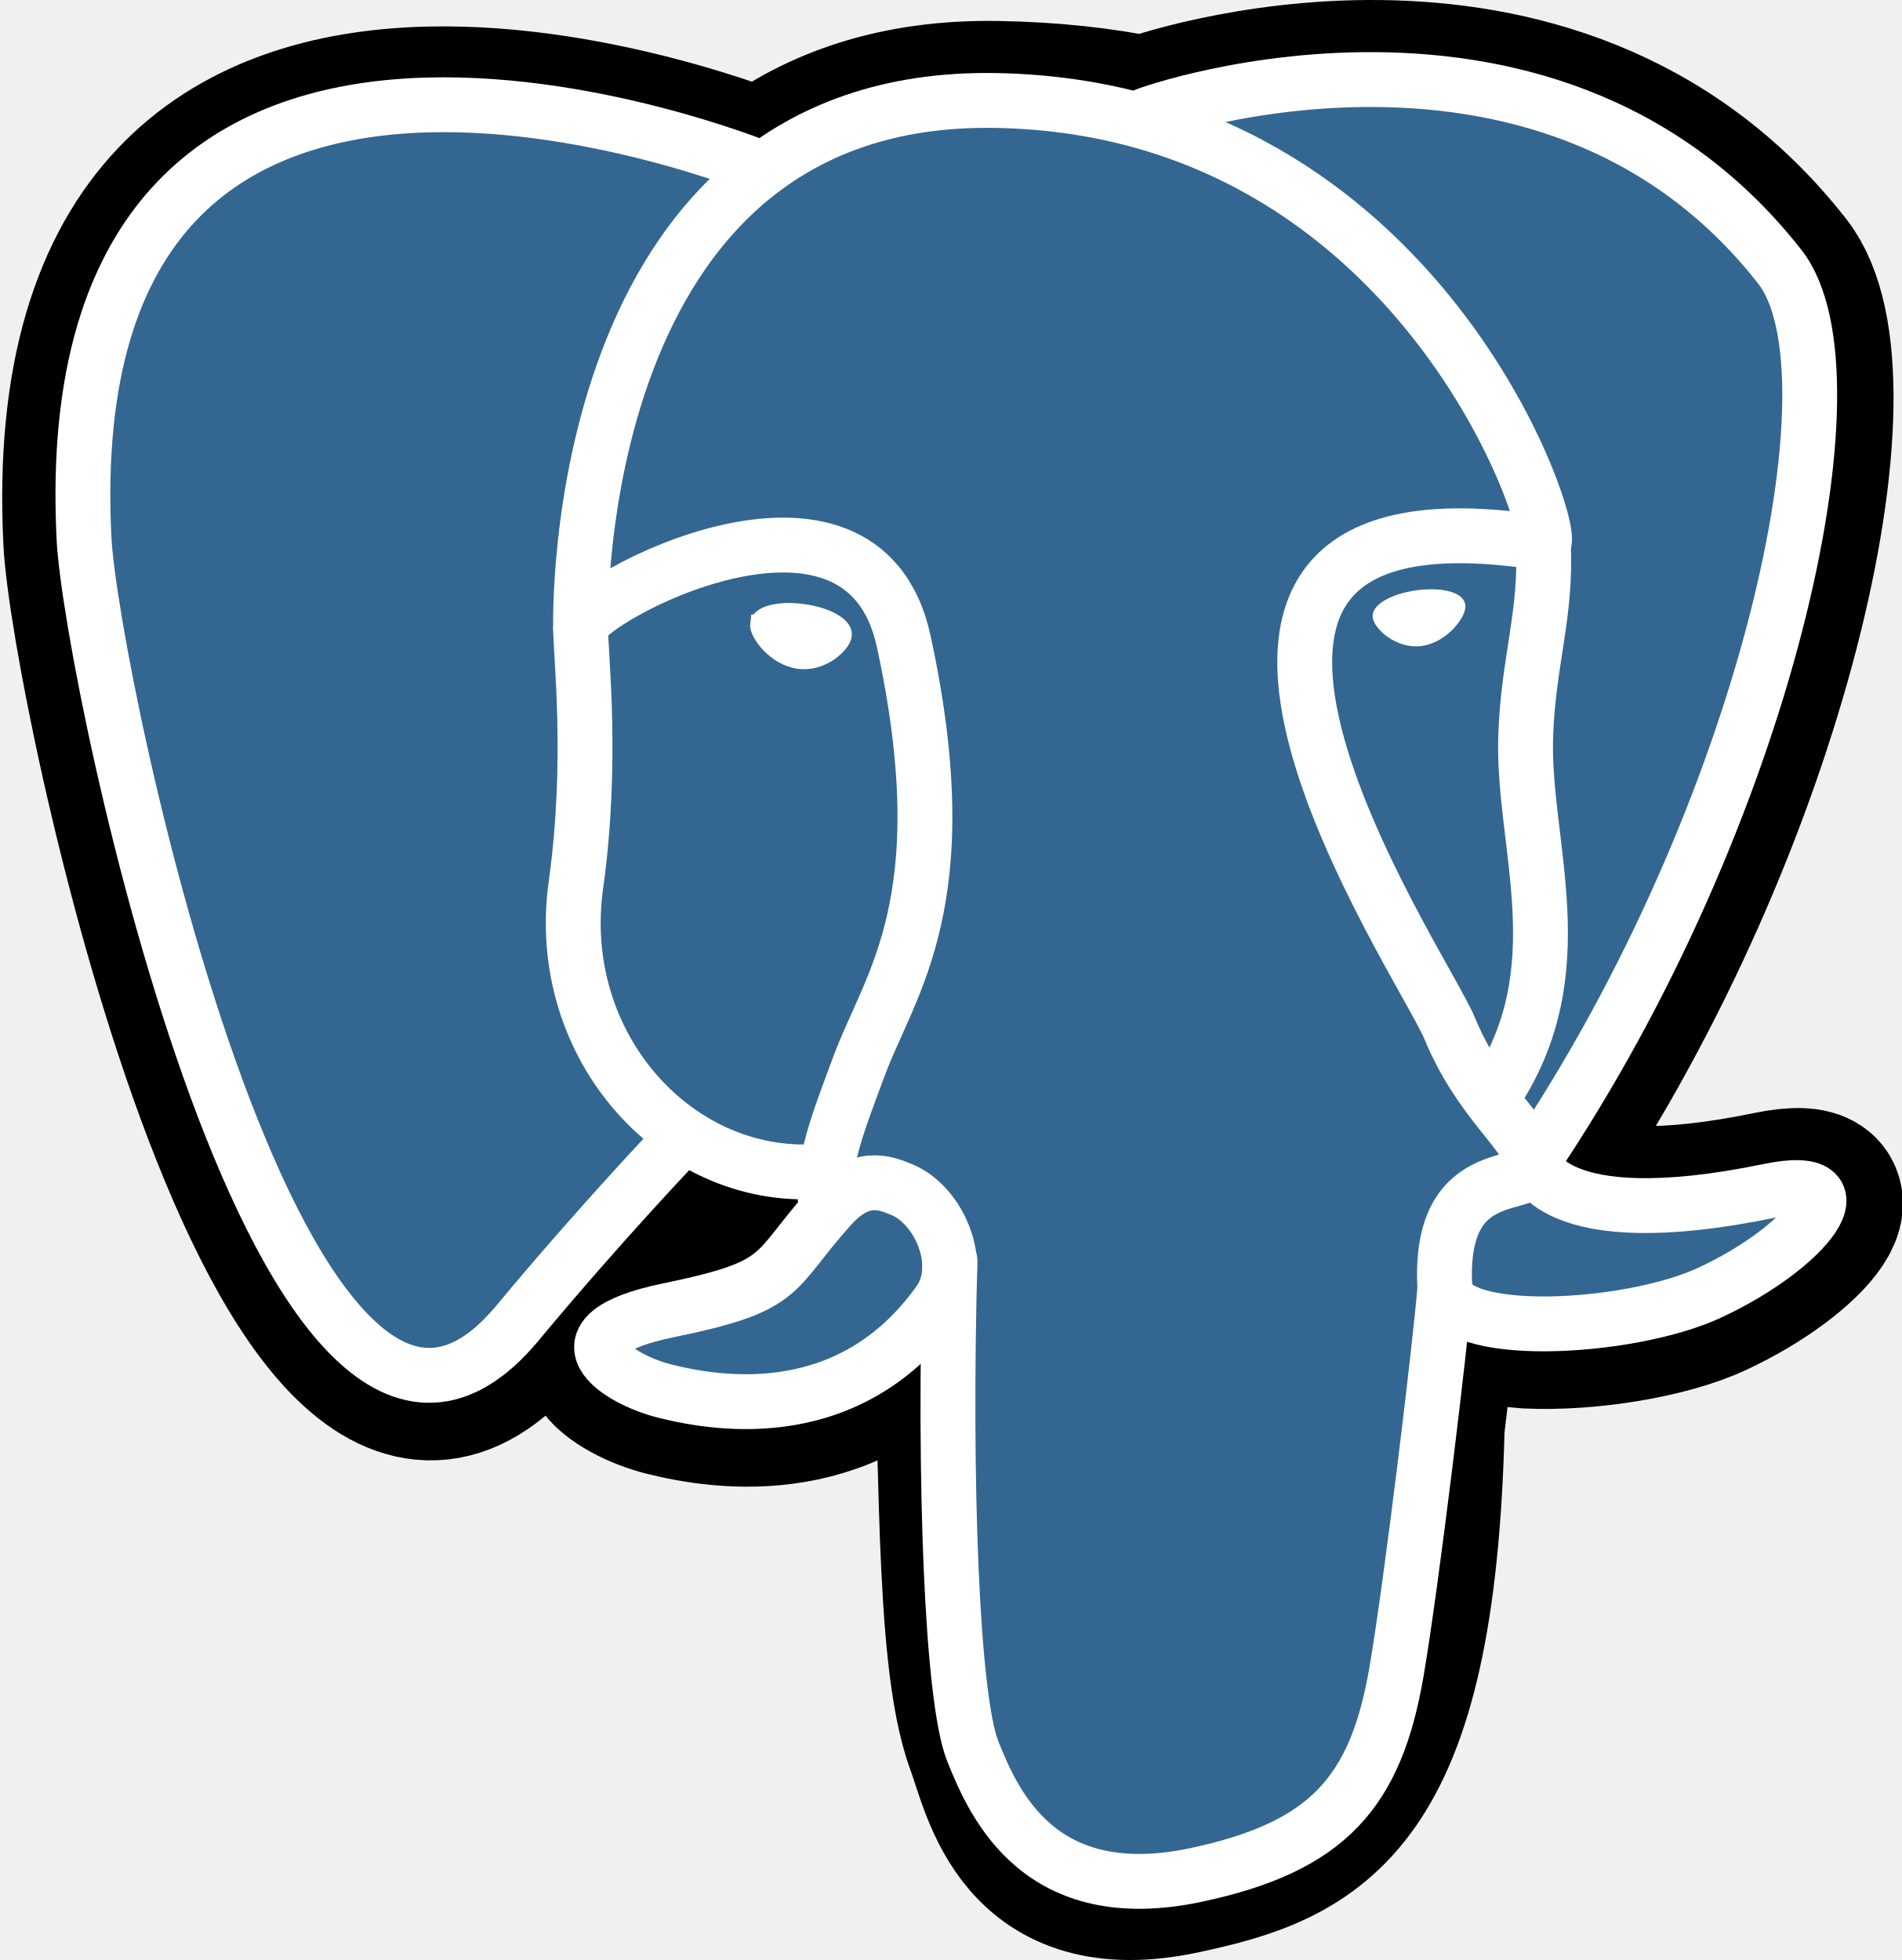
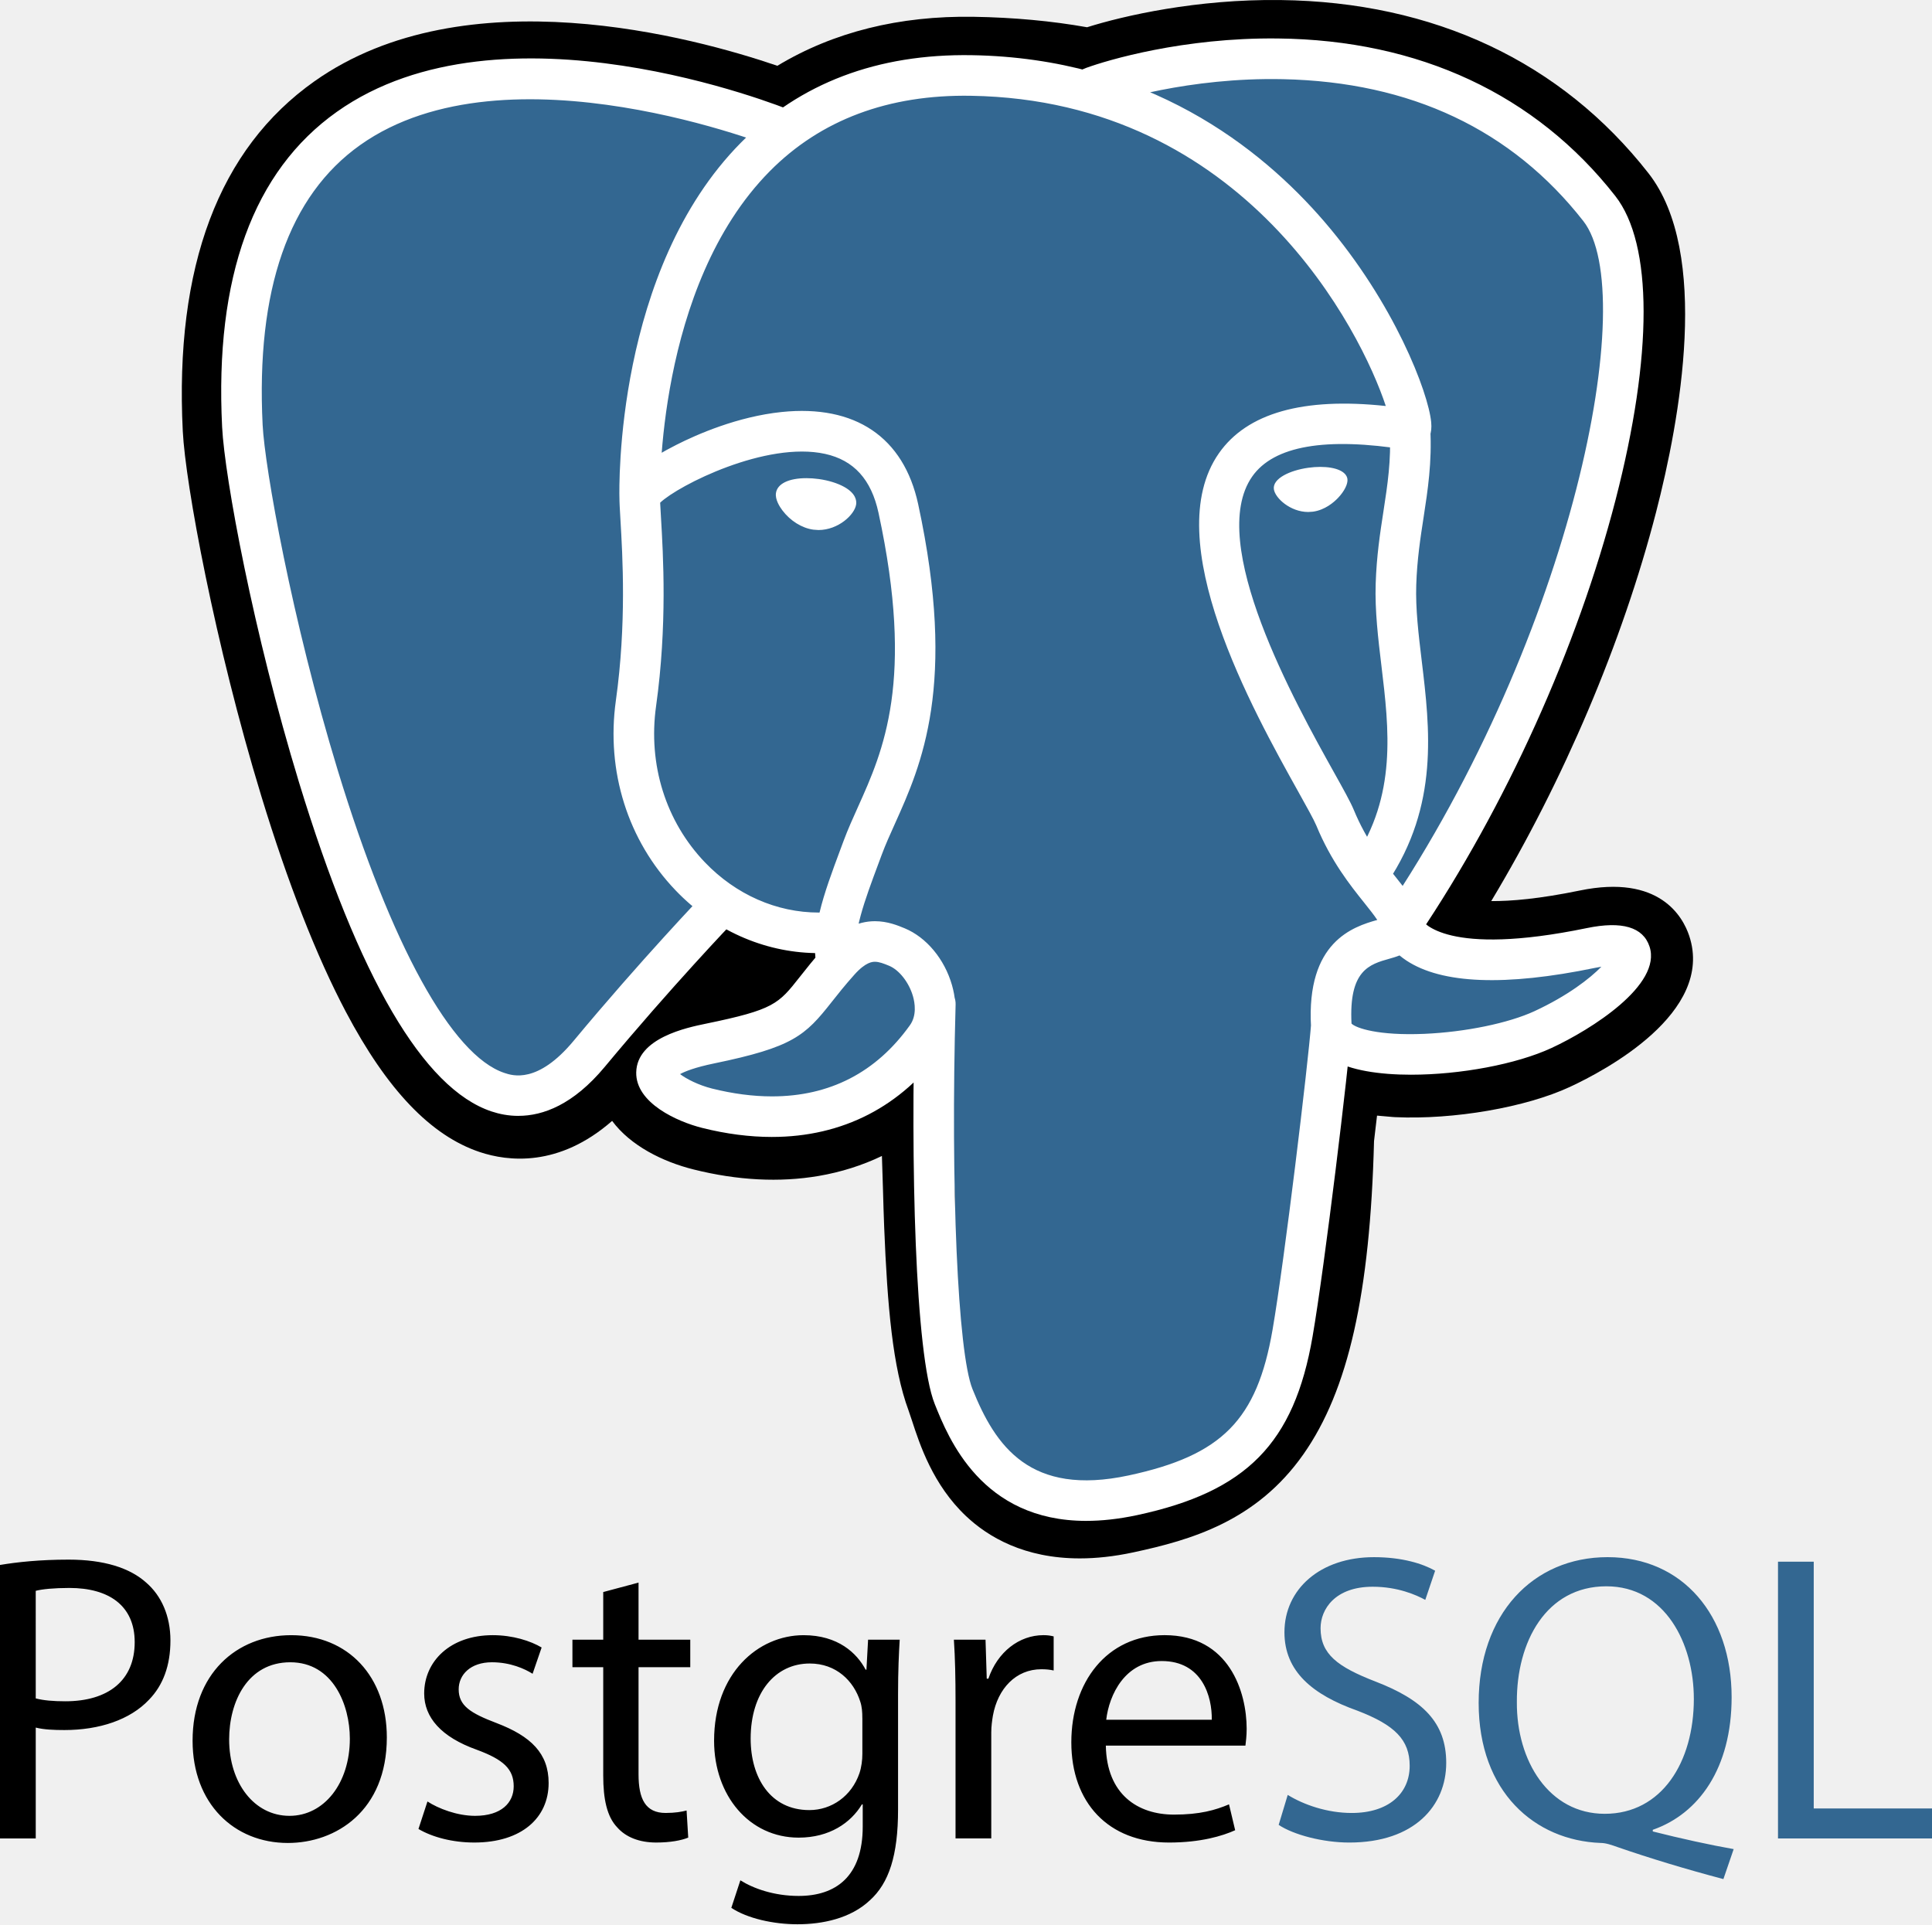
- <svg xmlns="http://www.w3.org/2000/svg" width="432.071pt" height="445.383pt" viewBox="0 0 432.071 445.383" xml:space="preserve">
-   <g id="orginal" style="fill-rule:nonzero;clip-rule:nonzero;stroke:#000000;stroke-miterlimit:4;">
- 	</g>
-   <g id="Layer_x0020_3" style="fill-rule:nonzero;clip-rule:nonzero;fill:none;stroke:#FFFFFF;stroke-width:12.465;stroke-linecap:round;stroke-linejoin:round;stroke-miterlimit:4;">
-     <path style="fill:#000000;stroke:#000000;stroke-width:37.395;stroke-linecap:butt;stroke-linejoin:miter;" d="M323.205,324.227c2.833-23.601,1.984-27.062,19.563-23.239l4.463,0.392c13.517,0.615,31.199-2.174,41.587-7c22.362-10.376,35.622-27.7,13.572-23.148c-50.297,10.376-53.755-6.655-53.755-6.655c53.111-78.803,75.313-178.836,56.149-203.322    C352.514-5.534,262.036,26.049,260.522,26.869l-0.482,0.089c-9.938-2.062-21.06-3.294-33.554-3.496c-22.761-0.374-40.032,5.967-53.133,15.904c0,0-161.408-66.498-153.899,83.628c1.597,31.936,45.777,241.655,98.47,178.31    c19.259-23.163,37.871-42.748,37.871-42.748c9.242,6.14,20.307,9.272,31.912,8.147l0.897-0.765c-0.281,2.876-0.157,5.689,0.359,9.019c-13.572,15.167-9.584,17.83-36.723,23.416c-27.457,5.659-11.326,15.734-0.797,18.367c12.768,3.193,42.305,7.716,62.268-20.224    l-0.795,3.188c5.325,4.26,4.965,30.619,5.72,49.452c0.756,18.834,2.017,36.409,5.856,46.771c3.839,10.36,8.369,37.05,44.036,29.406c29.809-6.388,52.6-15.582,54.677-101.107" />
-     <path style="fill:#336791;stroke:none;" d="M402.395,271.23c-50.302,10.376-53.76-6.655-53.76-6.655c53.111-78.808,75.313-178.843,56.153-203.326c-52.27-66.785-142.752-35.2-144.262-34.38l-0.486,0.087c-9.938-2.063-21.06-3.292-33.56-3.496c-22.761-0.373-40.026,5.967-53.127,15.902    c0,0-161.411-66.495-153.904,83.63c1.597,31.938,45.776,241.657,98.471,178.312c19.26-23.163,37.869-42.748,37.869-42.748c9.243,6.14,20.308,9.272,31.908,8.147l0.901-0.765c-0.28,2.876-0.152,5.689,0.361,9.019c-13.575,15.167-9.586,17.83-36.723,23.416    c-27.459,5.659-11.328,15.734-0.796,18.367c12.768,3.193,42.307,7.716,62.266-20.224l-0.796,3.188c5.319,4.26,9.054,27.711,8.428,48.969c-0.626,21.259-1.044,35.854,3.147,47.254c4.191,11.4,8.368,37.05,44.042,29.406c29.809-6.388,45.256-22.942,47.405-50.555    c1.525-19.631,4.976-16.729,5.194-34.28l2.768-8.309c3.192-26.611,0.507-35.196,18.872-31.203l4.463,0.392c13.517,0.615,31.208-2.174,41.591-7c22.358-10.376,35.618-27.7,13.573-23.148z" />
-     <path d="M215.866,286.484c-1.385,49.516,0.348,99.377,5.193,111.495c4.848,12.118,15.223,35.688,50.9,28.045c29.806-6.39,40.651-18.756,45.357-46.051c3.466-20.082,10.148-75.854,11.005-87.281" />
-     <path d="M173.104,38.256c0,0-161.521-66.016-154.012,84.109c1.597,31.938,45.779,241.664,98.473,178.316c19.256-23.166,36.671-41.335,36.671-41.335" />
-     <path d="M260.349,26.207c-5.591,1.753,89.848-34.889,144.087,34.417c19.159,24.484-3.043,124.519-56.153,203.329" />
-     <path style="stroke-linejoin:bevel;" d="M348.282,263.953c0,0,3.461,17.036,53.764,6.653c22.04-4.552,8.776,12.774-13.577,23.155c-18.345,8.514-59.474,10.696-60.146-1.069c-1.729-30.355,21.647-21.133,19.96-28.739c-1.525-6.85-11.979-13.573-18.894-30.338    c-6.037-14.633-82.796-126.849,21.287-110.183c3.813-0.789-27.146-99.002-124.553-100.599c-97.385-1.597-94.19,119.762-94.19,119.762" />
-     <path d="M188.604,274.334c-13.577,15.166-9.584,17.829-36.723,23.417c-27.459,5.66-11.326,15.733-0.797,18.365c12.768,3.195,42.307,7.718,62.266-20.229c6.078-8.509-0.036-22.086-8.385-25.547c-4.034-1.671-9.428-3.765-16.361,3.994z" />
-     <path d="M187.715,274.069c-1.368-8.917,2.93-19.528,7.536-31.942c6.922-18.626,22.893-37.255,10.117-96.339c-9.523-44.029-73.396-9.163-73.436-3.193c-0.039,5.968,2.889,30.26-1.067,58.548c-5.162,36.913,23.488,68.132,56.479,64.938" />
-     <path style="fill:#FFFFFF;stroke-width:4.155;stroke-linecap:butt;stroke-linejoin:miter;" d="M172.517,141.7c-0.288,2.039,3.733,7.48,8.976,8.207c5.234,0.73,9.714-3.522,9.998-5.559c0.284-2.039-3.732-4.285-8.977-5.015c-5.237-0.731-9.719,0.333-9.996,2.367z" />
-     <path style="fill:#FFFFFF;stroke-width:2.078;stroke-linecap:butt;stroke-linejoin:miter;" d="M331.941,137.543c0.284,2.039-3.732,7.48-8.976,8.207c-5.238,0.73-9.718-3.522-10.005-5.559c-0.277-2.039,3.74-4.285,8.979-5.015c5.239-0.73,9.718,0.333,10.002,2.368z" />
-     <path d="M350.676,123.432c0.863,15.994-3.445,26.888-3.988,43.914c-0.804,24.748,11.799,53.074-7.191,81.435" />
-     <path style="stroke-width:3;" d="M0,60.232" />
-   </g>
+ <svg xmlns="http://www.w3.org/2000/svg" viewBox="0 0 256 254.98">
+   <path d="m174.01 150.63c1.323-11.012 0.927-12.627 9.128-10.844l2.082 0.184c6.307 0.287 14.559-1.015 19.404-3.267 10.434-4.84 16.62-12.927 6.332-10.803-23.47 4.84-25.083-3.103-25.083-3.103 24.784-36.771 35.145-83.446 26.203-94.873-24.388-31.164-66.606-16.428-67.314-16.045l-0.226 0.044c-4.637-0.965-9.825-1.538-15.655-1.632-10.62-0.174-18.679 2.785-24.792 7.421 0 0-75.314-31.028-71.811 39.02 0.745 14.902 21.36 112.76 45.947 83.202 8.986-10.807 17.671-19.946 17.671-19.946 4.313 2.865 9.476 4.326 14.892 3.8l0.419-0.356c-0.13 1.341-0.073 2.654 0.17 4.206-6.335 7.08-4.472 8.323-17.137 10.928-12.812 2.641-5.284 7.341-0.372 8.57 5.96 1.492 19.74 3.604 29.055-9.436l-0.37 1.488c2.486 1.988 2.317 14.287 2.668 23.074 0.352 8.787 0.942 16.986 2.733 21.825 1.791 4.834 3.905 17.288 20.548 13.722 13.908-2.984 24.541-7.274 25.51-47.18" />
+   <path d="m143.08 206.5c-7.362 0-12.154-2.846-15.067-5.596-4.395-4.146-6.138-9.488-7.178-12.68l-0.45-1.333c-2.097-5.661-2.806-13.81-3.227-24.303-0.063-1.574-0.109-3.2-0.157-4.922-0.036-1.258-0.08-2.836-0.142-4.491-2.616 1.254-5.416 2.139-8.364 2.645-5.19 0.887-10.769 0.599-16.587-0.856-4.104-1.025-8.369-3.152-10.798-6.437-7.084 6.205-13.841 5.362-17.522 4.135-6.494-2.166-12.305-8.249-17.769-18.604-3.89-7.373-7.655-16.982-11.19-28.557-6.152-20.159-10.062-41.392-10.409-48.36-1.092-21.821 4.78-37.424 17.453-46.374 19.996-14.124 50.288-5.82 61.331-2.049 7.419-4.472 16.147-6.651 26.012-6.492 5.299 0.086 10.342 0.552 15.028 1.385 4.886-1.536 14.542-3.742 25.594-3.606 20.362 0.243 37.235 8.178 48.793 22.949 8.247 10.539 4.171 32.667 1.004 44.922-4.451 17.233-12.255 35.568-21.839 51.526 2.603 0.019 6.372-0.295 11.734-1.4 10.577-2.185 13.667 3.486 14.507 6.025 3.363 10.185-11.255 17.88-15.815 19.996-5.843 2.714-15.367 4.365-23.168 4.008l-0.341-0.023-2.049-0.18-0.203 1.708-0.195 1.672c-0.523 20.224-3.413 33.031-9.359 41.496-6.23 8.871-14.892 11.359-22.52 12.994-2.597 0.559-4.962 0.802-7.107 0.802zm-15.49-73.609c4.753 3.802 5.169 10.957 5.539 24.33 0.046 1.668 0.09 3.248 0.149 4.723 0.18 4.466 0.601 14.925 2.237 19.345 0.232 0.624 0.439 1.26 0.657 1.929 1.825 5.592 2.741 8.394 10.633 6.703 6.628-1.419 10.032-2.693 12.698-6.489 3.876-5.521 6.044-16.618 6.441-32.996l8.061 0.197-8.007-0.961 0.234-1.998c0.768-6.588 1.321-11.351 5.726-14.498 3.533-2.526 7.561-2.281 10.769-1.704-3.524-2.66-4.499-5.786-4.759-7.067l-0.672-3.311 1.888-2.804c10.882-16.147 19.858-35.992 24.625-54.448 4.897-18.964 3.403-29.036 1.911-30.941-19.768-25.261-54.052-14.833-57.631-13.646l-0.607 0.326-3.034 0.567-1.555-0.322c-4.284-0.889-9.043-1.381-14.147-1.465-8.017-0.134-14.484 1.76-19.786 5.784l-3.679 2.79-4.271-1.76c-9.12-3.729-35.915-11.227-50.053-1.214-7.848 5.558-11.422 16.451-10.627 32.374 0.262 5.257 3.836 25.156 9.725 44.459 8.143 26.674 15.542 35.532 18.631 36.564 0.538 0.182 1.938-0.906 3.329-2.576 9.053-10.888 17.662-19.964 18.024-20.347l4.669-4.912 5.644 3.75c2.275 1.513 4.784 2.369 7.362 2.53l13.462-11.481-1.95 19.902c-0.044 0.448-0.065 1.055 0.111 2.185l0.586 3.773-2.538 2.842-0.293 0.329 7.396 3.415z" />
+   <path d="m210.97 125.9c-23.472 4.84-25.085-3.106-25.085-3.106 24.782-36.771 35.141-83.449 26.201-94.873-24.39-31.164-66.609-16.426-67.314-16.043l-0.228 0.04c-4.637-0.961-9.825-1.534-15.658-1.628-10.62-0.174-18.677 2.783-24.79 7.419 0 0-75.316-31.026-71.813 39.023 0.745 14.902 21.36 112.76 45.947 83.202 8.986-10.807 17.669-19.946 17.669-19.946 4.313 2.865 9.476 4.326 14.89 3.8l0.421-0.356c-0.13 1.341-0.071 2.654 0.167 4.206-6.332 7.08-4.474 8.323-17.135 10.928-12.814 2.641-5.286 7.341-0.37 8.57 5.958 1.492 19.74 3.604 29.053-9.436l-0.372 1.488c2.482 1.988 4.225 12.931 3.932 22.85s-0.488 16.729 1.469 22.049c1.957 5.318 3.905 17.288 20.55 13.722 13.908-2.982 21.115-10.706 22.12-23.589 0.712-9.16 2.321-7.806 2.423-15.997l1.293-3.878c1.488-12.418 0.236-16.424 8.806-14.559l2.082 0.182c6.307 0.289 14.561-1.015 19.406-3.267 10.434-4.843 16.622-12.927 6.337-10.803z" fill="#336791" />
+   <path d="m143.93 201.53c-13.877 2e-3 -18.271-10.987-20.071-15.48-2.631-6.584-3.2-32.14-2.614-53.098 0.042-1.486 1.27-2.66 2.764-2.614 1.484 0.042 2.654 1.279 2.614 2.764-0.676 24.173 0.285 46.077 2.231 50.949 3.041 7.601 7.651 14.249 20.691 11.458 12.378-2.656 17.014-7.35 19.077-19.316 1.586-9.185 4.717-35.312 5.102-40.469 0.111-1.482 1.396-2.595 2.882-2.482 1.482 0.111 2.593 1.402 2.482 2.882-0.402 5.366-3.52 31.445-5.167 40.983-2.438 14.136-8.739 20.548-23.25 23.66-2.463 0.525-4.704 0.762-6.741 0.762zm-75.235-53.667c-1.325 2e-3 -2.526-0.241-3.566-0.588-9.013-3.007-17.598-17.685-25.516-43.631-6.027-19.751-9.846-40.364-10.181-47.063-0.994-19.86 4.123-33.912 15.203-41.764 21.923-15.534 58.805-0.741 60.364-0.105 1.375 0.563 2.034 2.132 1.471 3.507-0.561 1.373-2.132 2.034-3.505 1.471v0.002c-0.356-0.146-35.722-14.314-55.231-0.479-9.476 6.72-13.826 19.201-12.933 37.101 0.283 5.642 3.851 25.763 9.955 45.761 7.069 23.16 15.116 37.777 22.074 40.096 1.09 0.366 4.413 1.473 9.168-4.24 8.94-10.756 17.154-19.341 17.235-19.427 1.028-1.074 2.731-1.107 3.802-0.082 1.071 1.028 1.109 2.731 0.082 3.802-0.082 0.084-8.17 8.54-16.984 19.144-4.175 5.018-8.178 6.492-11.439 6.492zm117.02-22.662c-0.517 0-1.04-0.149-1.5-0.46-1.233-0.829-1.559-2.501-0.728-3.733 25.052-37.175 33.845-82.09 26.314-91.713-9.48-12.113-22.867-18.441-39.786-18.803-12.529-0.272-22.488 2.928-24.114 3.486l-0.408 0.165c-1.637 0.515-2.892-0.383-3.365-1.431-0.561-1.241-0.1-2.708 1.063-3.413l0.724-0.297-0.036 0.01 0.038-0.013c2.764-1.011 12.874-4.045 25.399-3.901 18.723 0.197 34.188 7.419 44.723 20.879 4.985 6.37 4.995 21.046 0.031 40.264-5.06 19.592-14.582 40.651-26.121 57.773-0.519 0.772-1.369 1.187-2.233 1.187zm1.279 17.208c-4.277 0-8.111-0.601-10.407-1.978-2.361-1.413-2.811-3.336-2.869-4.355-0.645-11.309 5.596-13.278 8.779-14.176-0.444-0.67-1.076-1.459-1.726-2.273-1.856-2.319-4.397-5.495-6.356-10.246-0.306-0.741-1.268-2.467-2.381-4.464-6.033-10.817-18.585-33.328-10.522-44.857 3.733-5.334 11.162-7.433 22.111-6.261-3.221-9.813-18.56-40.51-54.952-41.107-10.947-0.184-19.925 3.183-26.669 9.993-15.103 15.254-14.555 42.852-14.548 43.126 0.04 1.486-1.134 2.72-2.618 2.758-1.486 0.046-2.72-1.132-2.758-2.618-0.033-1.224-0.599-30.185 16.103-47.052 7.816-7.894 18.104-11.79 30.579-11.587 23.288 0.383 38.273 12.219 46.747 22.084 9.233 10.748 13.762 22.605 14.134 26.561 0.278 2.942-1.833 3.533-2.26 3.618l-0.969 0.023c-10.746-1.72-17.639-0.527-20.49 3.547-6.134 8.764 5.74 30.057 10.811 39.152 1.295 2.319 2.229 3.995 2.656 5.031 1.666 4.039 3.838 6.753 5.583 8.934 1.534 1.919 2.865 3.581 3.342 5.535 0.22 0.387 3.355 5.02 21.948 1.182 4.66-0.961 7.454-0.138 8.308 2.444 1.68 5.083-7.747 11.01-12.966 13.435-4.684 2.174-12.148 3.549-18.608 3.549zm-7.912-6.776c0.588 0.596 3.539 1.622 9.652 1.36 5.433-0.234 11.165-1.417 14.605-3.011 4.399-2.042 7.333-4.326 8.854-5.885l-0.845 0.155c-11.889 2.455-20.297 2.128-24.991-0.973-0.337-0.22-0.636-0.45-0.91-0.676-0.509 0.201-0.979 0.333-1.314 0.427-2.664 0.747-5.418 1.519-5.05 8.603zm-76.796 15.023c-2.953 0-6.061-0.4-9.235-1.197-3.288-0.822-8.833-3.298-8.748-7.364 0.094-4.564 6.73-5.933 9.231-6.448 9.024-1.858 9.612-2.603 12.433-6.184 0.822-1.044 1.846-2.344 3.24-3.903 2.072-2.317 4.336-3.493 6.73-3.493 1.666 0 3.034 0.567 3.936 0.94 2.88 1.193 5.282 4.077 6.27 7.529 0.891 3.114 0.467 6.111-1.197 8.438-5.458 7.645-13.293 11.681-22.66 11.681zm-12.173-8.329c0.812 0.626 2.436 1.463 4.242 1.917 2.75 0.686 5.416 1.036 7.931 1.036 7.663 0 13.814-3.175 18.284-9.43 0.931-1.306 0.653-2.961 0.404-3.834-0.523-1.825-1.821-3.484-3.158-4.041-0.726-0.301-1.327-0.532-1.879-0.532-0.297 0-1.199 0-2.72 1.701-1.285 1.436-2.208 2.607-3.026 3.643-3.512 4.46-5.121 5.973-15.572 8.126-2.549 0.527-3.857 1.059-4.506 1.413zm20.68-12.406c-1.306 0-2.451-0.952-2.656-2.281-0.069-0.446-0.113-0.896-0.134-1.348-6.851-0.13-13.46-3.068-18.476-8.304-6.343-6.619-9.231-15.789-7.921-25.158 1.423-10.175 0.891-19.157 0.605-23.982-0.08-1.341-0.136-2.31-0.132-2.982 0.004-0.85 0.021-3.108 7.565-6.931 2.683-1.36 8.063-3.733 13.939-4.342 9.739-1.004 16.158 3.332 18.079 12.213 5.186 23.982 0.41 34.59-3.076 42.335-0.651 1.44-1.264 2.804-1.754 4.123l-0.433 1.166c-1.842 4.939-3.434 9.206-2.944 12.395 0.224 1.469-0.783 2.84-2.25 3.068zm-23.319-63.313 0.107 1.921c0.297 5.012 0.85 14.341-0.649 25.048-1.08 7.726 1.281 15.27 6.477 20.693 4.106 4.286 9.513 6.651 15.07 6.651h0.115c0.624-2.622 1.655-5.389 2.767-8.371l0.431-1.157c0.555-1.49 1.203-2.932 1.89-4.457 3.357-7.458 7.534-16.742 2.723-38.993-0.954-4.405-3.265-6.956-7.063-7.797-7.802-1.724-19.427 4.144-21.867 6.464zm20.981 3.625-0.686-0.048c-1.517-0.211-3.051-1.168-4.1-2.559-0.368-0.488-0.971-1.438-0.852-2.283 0.172-1.241 1.683-1.982 4.045-1.982 0.529 0 1.078 0.04 1.632 0.115 1.289 0.18 2.488 0.552 3.373 1.046 1.534 0.858 1.647 1.812 1.578 2.308-0.19 1.367-2.371 3.403-4.991 3.403zm69.639-6.705c0.132 0.952-1.741 3.491-4.188 3.83-2.444 0.339-4.535-1.643-4.669-2.595-0.13-0.95 1.745-1.998 4.19-2.337 2.444-0.343 4.533 0.155 4.667 1.103zm-4.75 4.315c-2.354 0-4.382-1.831-4.55-3.018-0.193-1.425 2.153-2.509 4.573-2.844 0.532-0.075 1.059-0.113 1.567-0.113 2.086 0 3.468 0.613 3.606 1.599 0.09 0.64-0.4 1.626-1.245 2.513-0.557 0.586-1.729 1.601-3.323 1.821zm1.588-5.079c-0.467 0-0.952 0.036-1.444 0.103-2.432 0.337-3.878 1.314-3.809 1.837 0.082 0.573 1.632 2.243 3.662 2.243l0.5-0.036c1.327-0.186 2.323-1.05 2.798-1.551 0.745-0.785 1.042-1.521 1.007-1.775-0.044-0.329-0.94-0.822-2.714-0.822zm6.684 55.358c-0.515 0-1.034-0.146-1.494-0.454-1.235-0.829-1.565-2.497-0.739-3.731 5.726-8.553 4.677-17.277 3.664-25.711-0.433-3.595-0.879-7.31-0.762-10.878 0.117-3.668 0.582-6.694 1.034-9.624 0.534-3.468 1.038-6.747 0.829-10.635-0.082-1.482 1.057-2.748 2.541-2.831 1.488-0.08 2.75 1.059 2.831 2.543 0.239 4.445-0.333 8.153-0.885 11.742-0.427 2.769-0.868 5.631-0.975 8.978-0.103 3.158 0.301 6.513 0.728 10.062 1.08 8.971 2.3 19.14-4.535 29.346-0.519 0.774-1.371 1.195-2.237 1.195z" fill="#fff" />
+   <path d="m23.206 27.45" fill="none" stroke="#fff" stroke-linecap="round" stroke-linejoin="round" />
+   <path d="m0 207.37c2.287-0.381 5.278-0.707 9.089-0.707 4.677 0 8.107 1.088 10.284 3.047 2.013 1.741 3.21 4.407 3.21 7.674 0 3.319-0.981 5.931-2.831 7.835-2.503 2.666-6.584 4.026-11.209 4.026-1.415 0-2.72-0.054-3.807-0.326v14.693h-4.736zm4.736 17.683c1.034 0.272 2.34 0.381 3.917 0.381 5.711 0 9.195-2.775 9.195-7.835 0-4.843-3.428-7.182-8.651-7.182-2.068 0-3.646 0.163-4.462 0.381zm46.521 5.169c0 9.739-6.749 13.986-13.115 13.986-7.128 0-12.623-5.223-12.623-13.55 0-8.815 5.768-13.983 13.058-13.983 7.565-2e-3 12.68 5.495 12.68 13.548zm-20.894 0.272c0 5.768 3.319 10.12 7.998 10.12 4.571 0 7.996-4.298 7.996-10.229 0-4.462-2.229-10.12-7.889-10.12s-8.105 5.223-8.105 10.229zm26.278 8.216c1.415 0.925 3.917 1.904 6.312 1.904 3.482 0 5.115-1.741 5.115-3.917 0-2.285-1.358-3.537-4.897-4.843-4.734-1.687-6.965-4.298-6.965-7.454 0-4.244 3.428-7.726 9.086-7.726 2.666 0 5.008 0.762 6.477 1.632l-1.197 3.482c-1.034-0.653-2.938-1.524-5.387-1.524-2.829 0-4.407 1.632-4.407 3.591 0 2.176 1.58 3.156 5.008 4.462 4.571 1.741 6.91 4.026 6.91 7.944 0 4.625-3.591 7.889-9.848 7.889-2.884 0-5.55-0.707-7.4-1.796zm27.969-29.003v7.563h6.854v3.646h-6.854v14.201c0 3.265 0.923 5.115 3.591 5.115 1.251 0 2.176-0.163 2.775-0.326l0.218 3.591c-0.923 0.381-2.394 0.653-4.242 0.653-2.231 0-4.028-0.707-5.171-2.013-1.358-1.415-1.85-3.754-1.85-6.856v-14.364h-4.081v-3.646h4.081v-6.312zm34.605 7.565c-0.111 1.904-0.218 4.026-0.218 7.237v15.289c0 6.04-1.197 9.739-3.754 12.027-2.557 2.394-6.257 3.156-9.576 3.156-3.156 0-6.638-0.762-8.762-2.176l1.197-3.646c1.741 1.088 4.462 2.068 7.726 2.068 4.897 0 8.488-2.557 8.488-9.195v-2.938h-0.109c-1.469 2.449-4.298 4.407-8.379 4.407-6.529 0-11.208-5.55-11.208-12.843 0-8.923 5.822-13.983 11.861-13.983 4.573 0 7.075 2.394 8.218 4.57h0.109l0.218-3.972zm-4.951 10.392c0-0.816-0.054-1.524-0.272-2.176-0.871-2.775-3.21-5.06-6.692-5.06-4.573 0-7.835 3.863-7.835 9.957 0 5.169 2.612 9.467 7.781 9.467 2.938 0 5.604-1.85 6.638-4.897 0.272-0.816 0.383-1.741 0.383-2.557v-4.734zm12.349-2.176c0-3.101-0.054-5.768-0.218-8.216h4.192l0.161 5.169h0.218c1.197-3.537 4.081-5.768 7.291-5.768 0.544 0 0.923 0.054 1.358 0.163v4.516c-0.488-0.109-0.979-0.163-1.63-0.163-3.373 0-5.77 2.557-6.42 6.148-0.109 0.653-0.218 1.415-0.218 2.231v14.038h-4.734zm19.916 5.822c0.109 6.475 4.242 9.141 9.03 9.141 3.43 0 5.495-0.599 7.291-1.36l0.816 3.428c-1.687 0.762-4.571 1.632-8.76 1.632-8.107 0-12.95-5.332-12.95-13.276s4.679-14.203 12.351-14.203c8.597 0 10.882 7.563 10.882 12.406 0 0.979-0.109 1.741-0.163 2.231h-18.497zm14.038-3.428c0.052-3.047-1.254-7.781-6.638-7.781-4.843 0-6.965 4.462-7.348 7.781z" stroke-width="2.093" />
+   <path d="m170.63 237.84c2.122 1.306 5.223 2.394 8.488 2.394 4.843 0 7.672-2.557 7.672-6.257 0-3.428-1.959-5.387-6.91-7.291-5.985-2.122-9.685-5.223-9.685-10.392 0-5.713 4.734-9.957 11.861-9.957 3.754 0 6.475 0.871 8.107 1.796l-1.306 3.863c-1.197-0.653-3.646-1.741-6.965-1.741-5.006 0-6.91 2.993-6.91 5.495 0 3.428 2.229 5.115 7.291 7.073 6.203 2.396 9.359 5.387 9.359 10.773 0 5.659-4.19 10.556-12.841 10.556-3.537 0-7.4-1.034-9.361-2.34zm57.729 11.154c-4.951-1.306-9.794-2.775-14.038-4.244-0.762-0.272-1.524-0.544-2.231-0.544-8.706-0.326-16.16-6.747-16.16-18.554 0-11.753 7.182-19.316 17.085-19.316 9.957 0 16.434 7.726 16.434 18.554 0 9.413-4.353 15.452-10.447 17.574v0.218c3.646 0.925 7.617 1.796 10.719 2.34zm-3.917-23.886c0-7.345-3.807-14.91-11.589-14.91-7.998 0-11.916 7.4-11.861 15.346-0.054 7.781 4.244 14.8 11.644 14.8 7.565 0 11.807-6.856 11.807-15.235zm11.152-18.173h4.736v32.701h15.67v3.972h-20.406z" fill="#336791" />
</svg>
